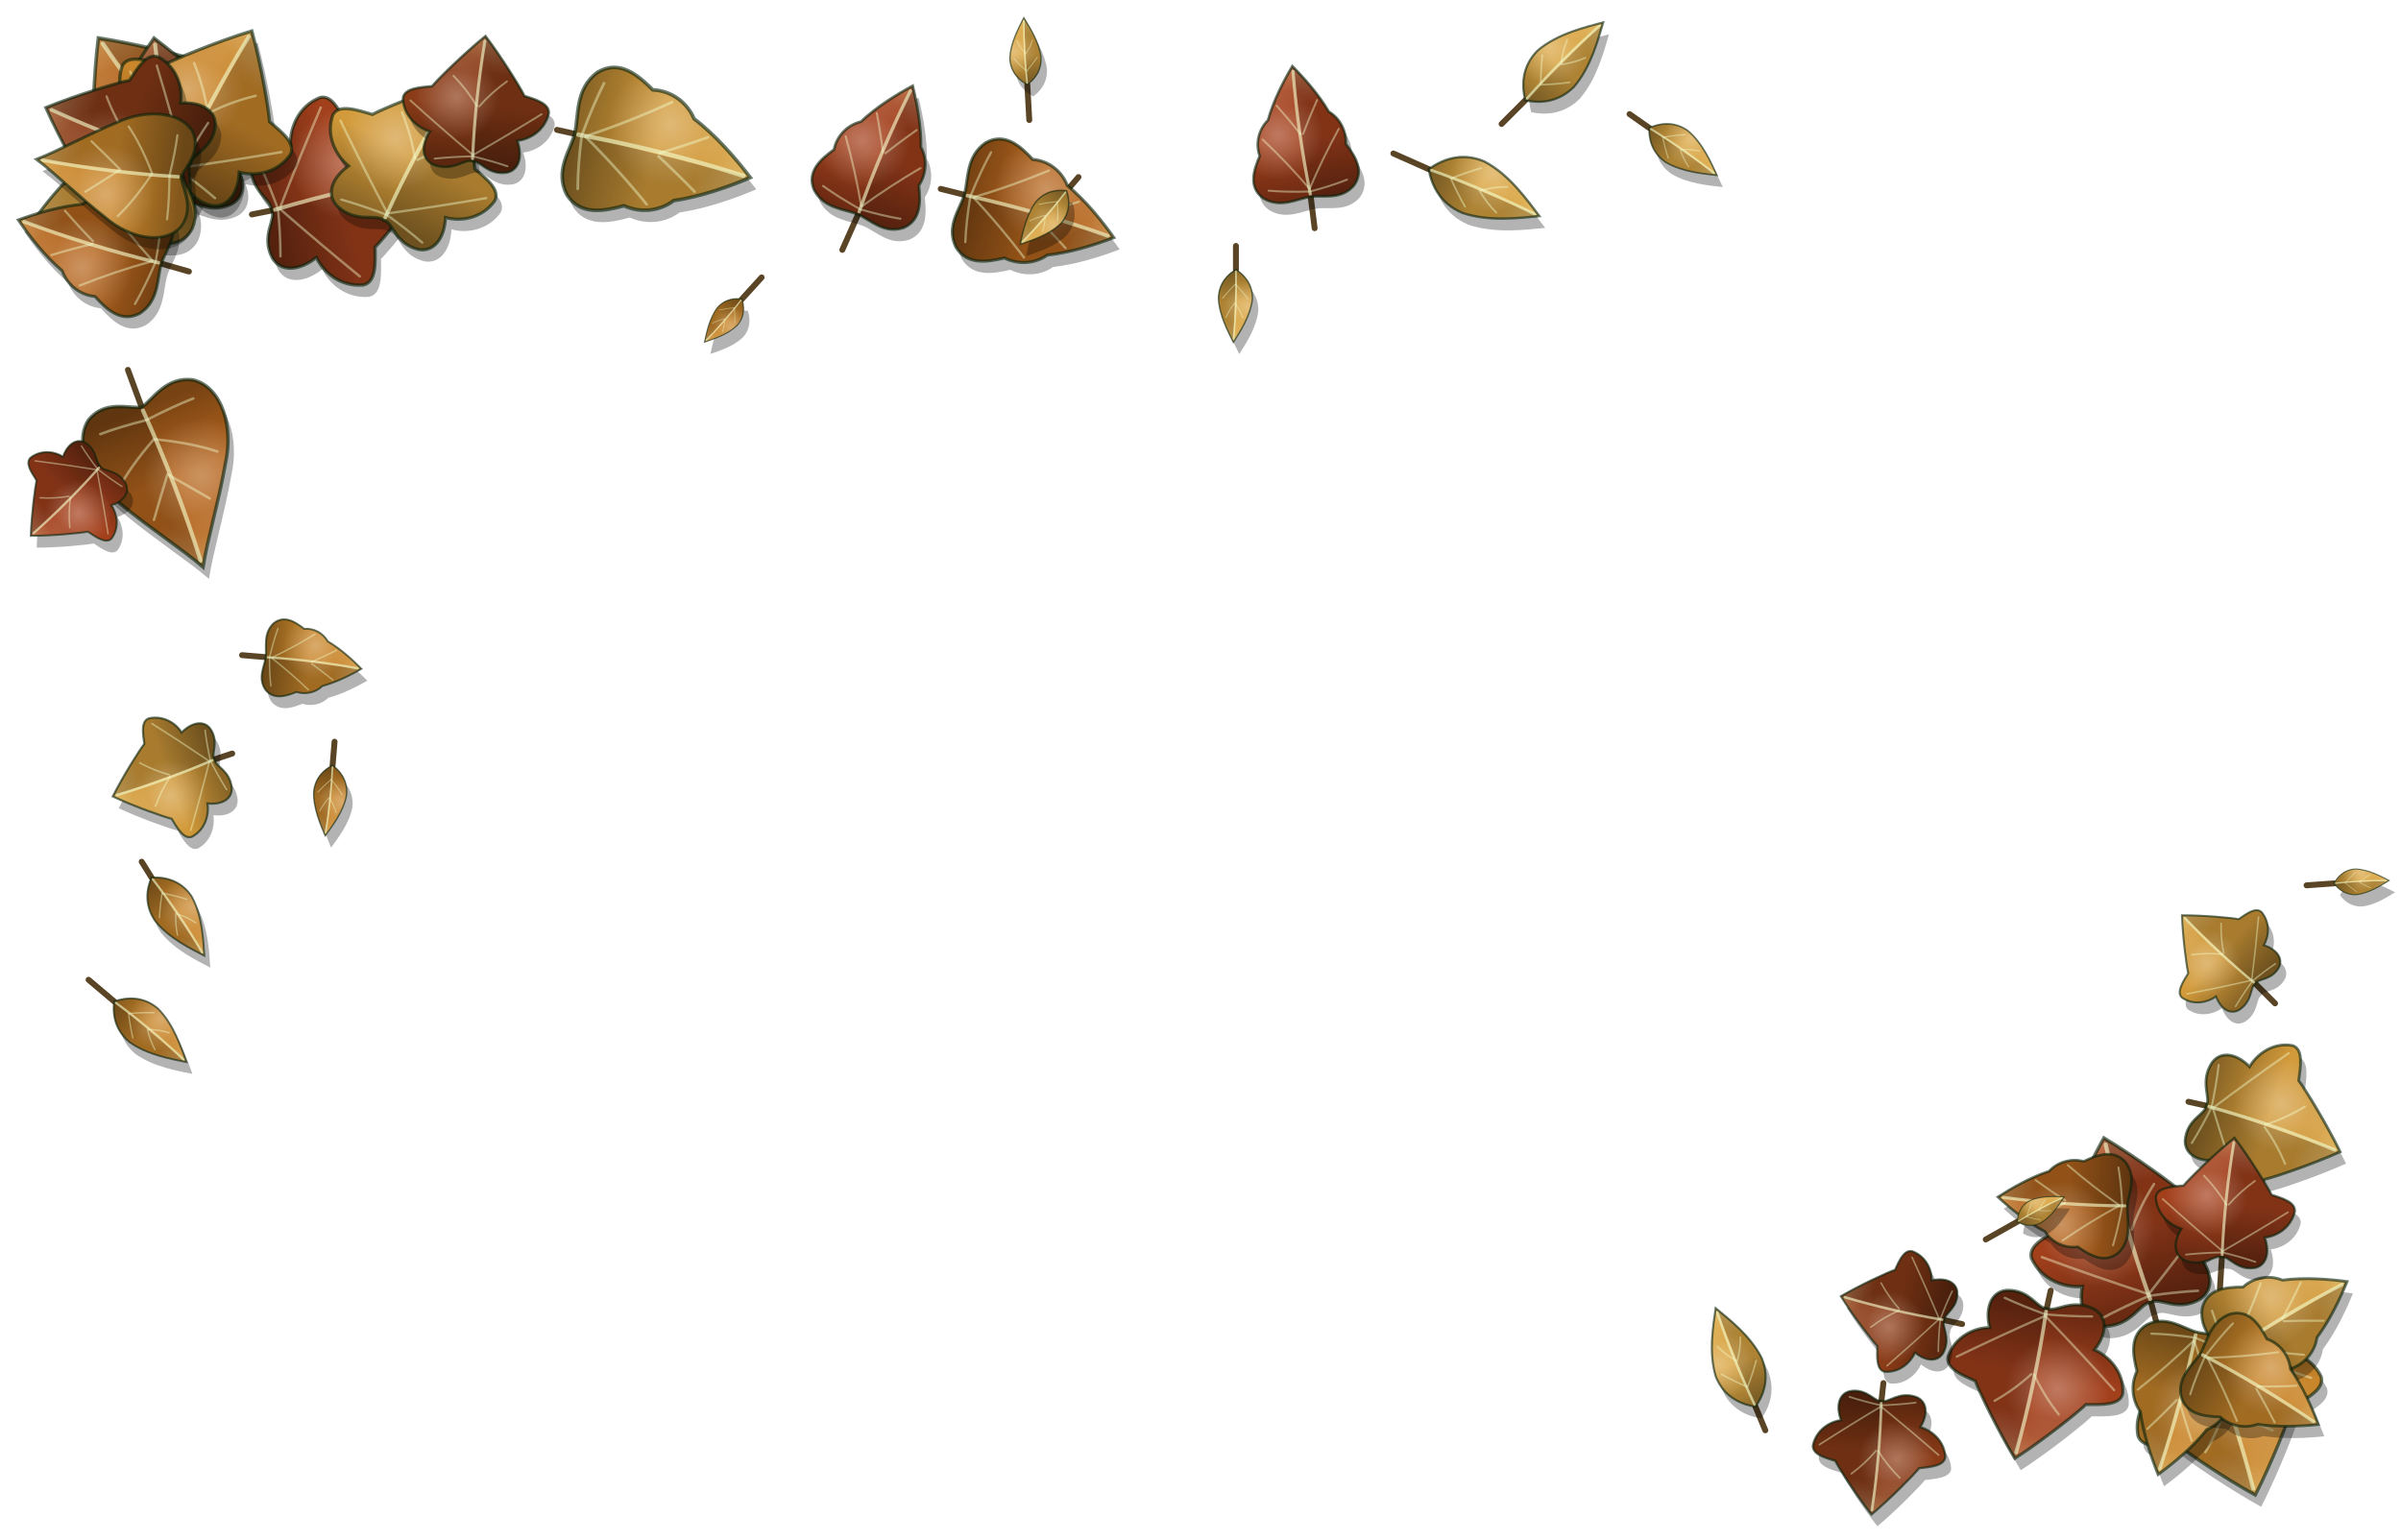
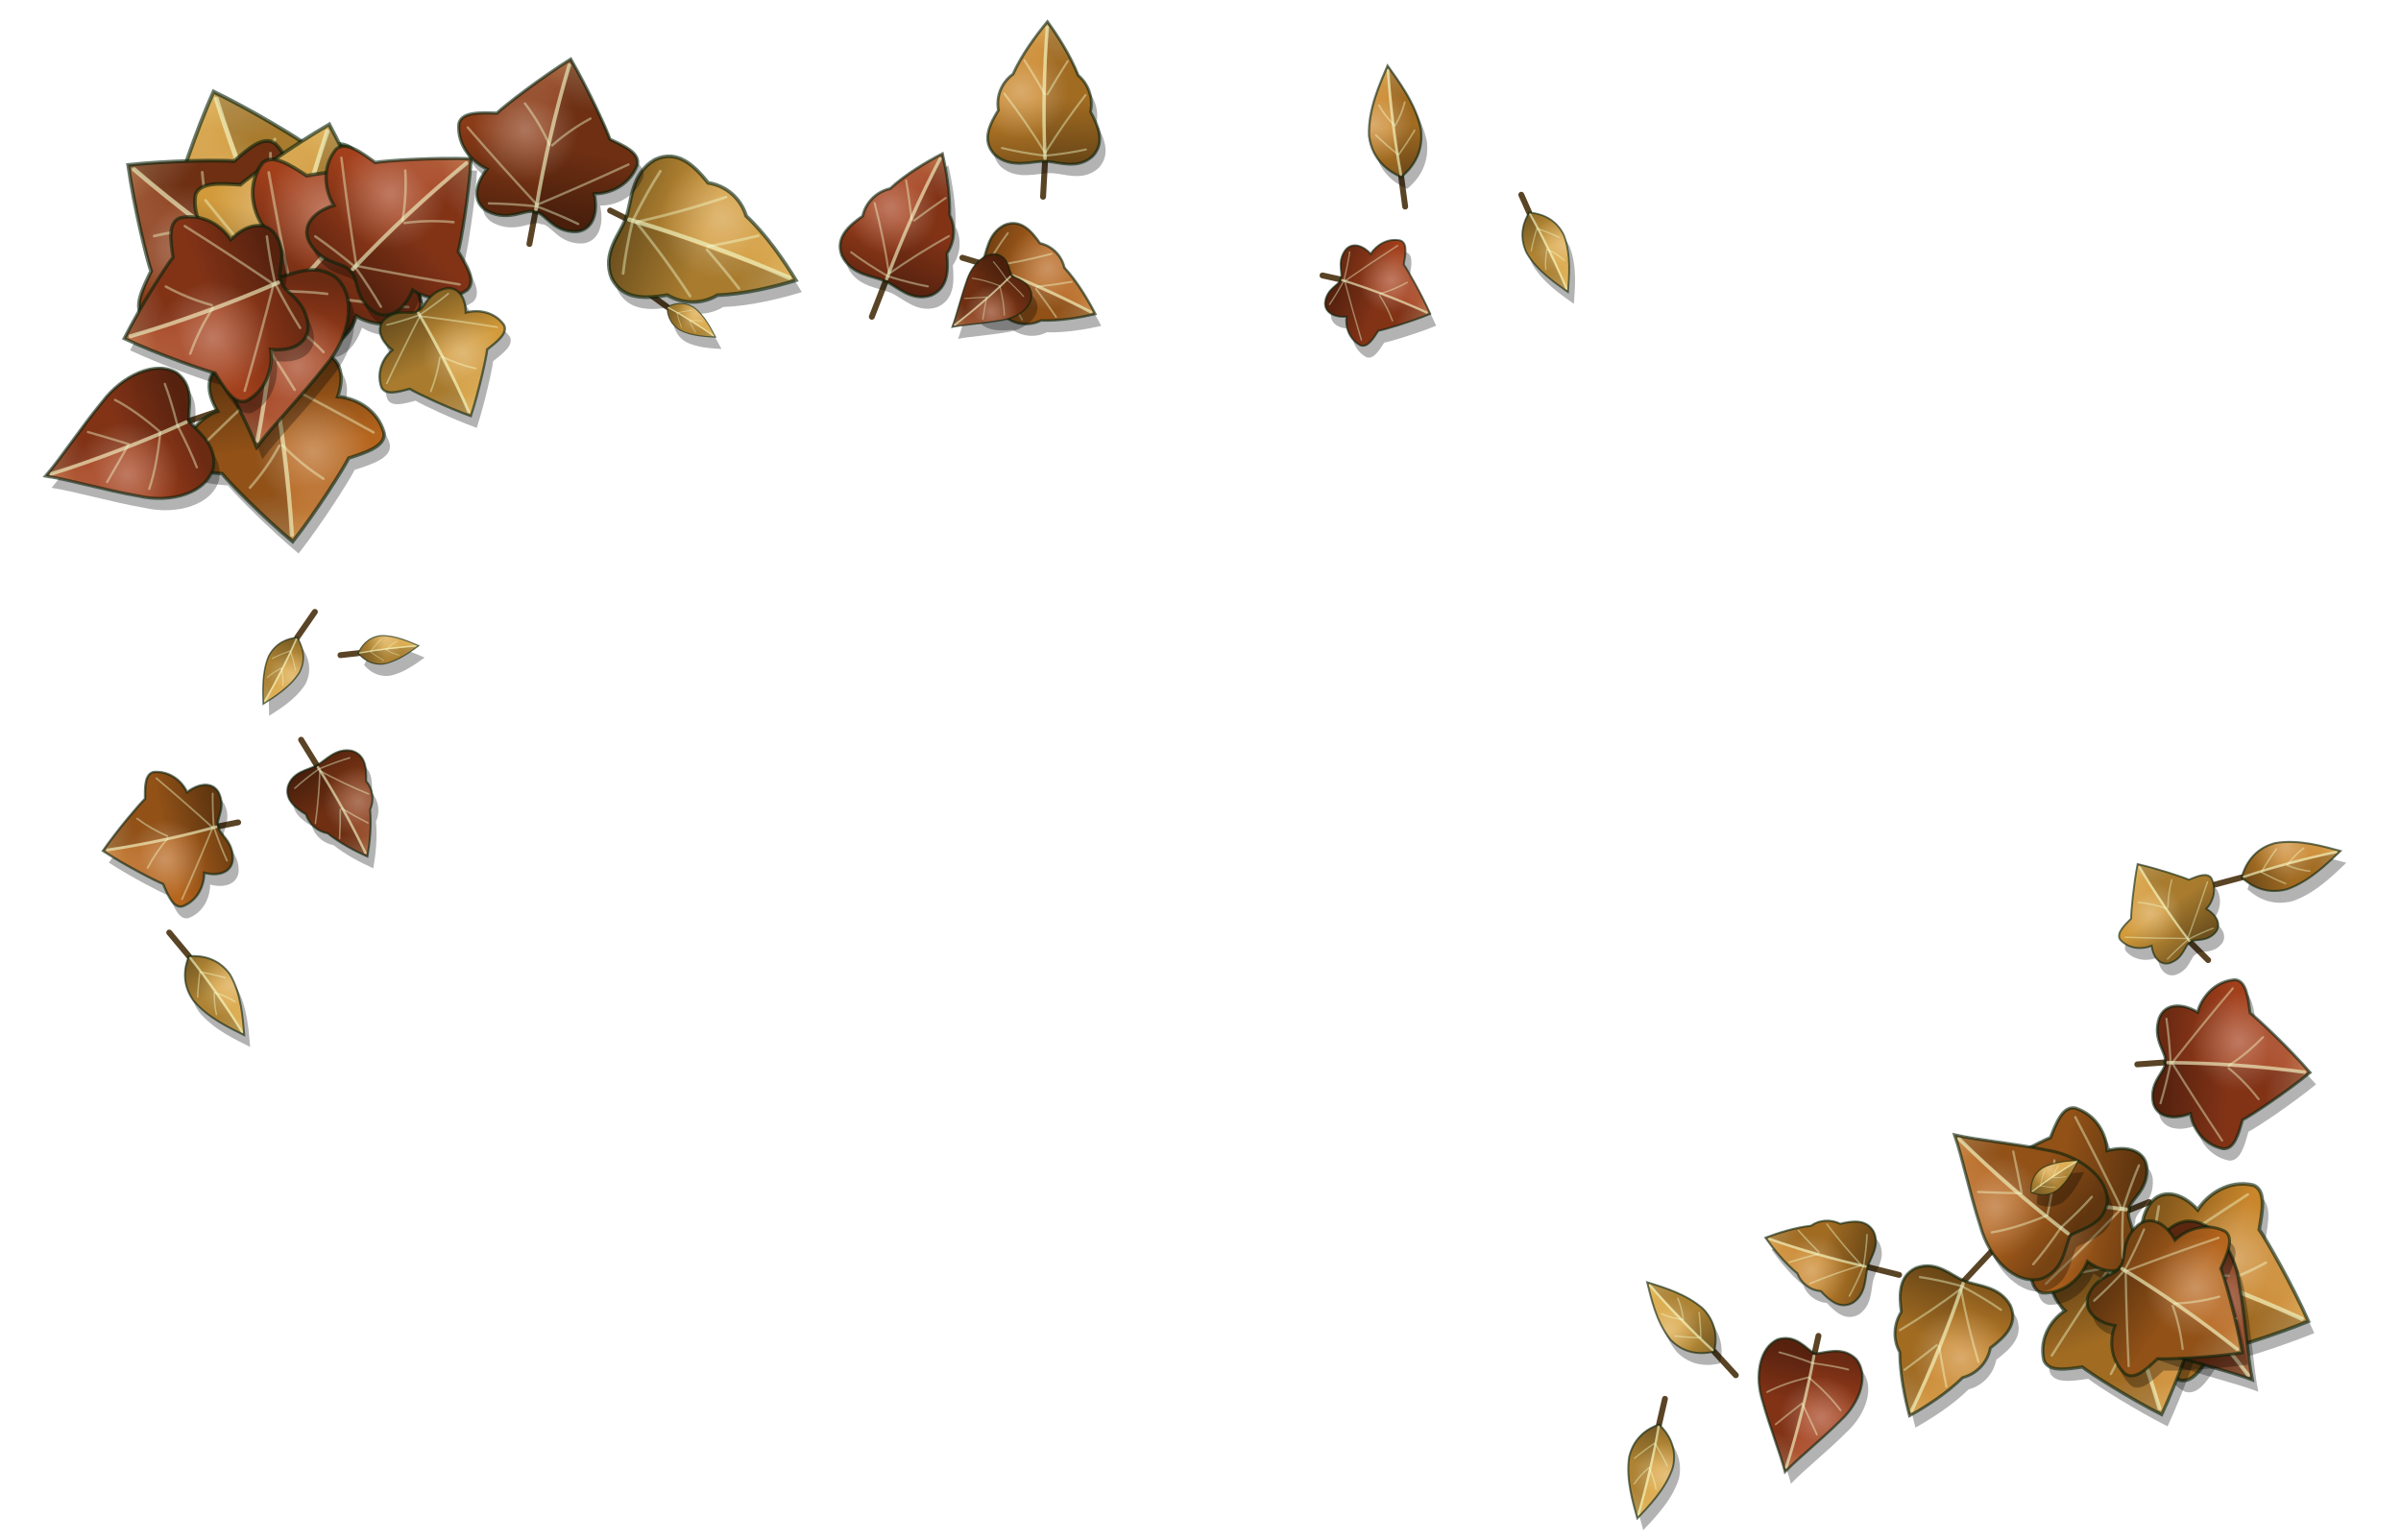
<svg xmlns="http://www.w3.org/2000/svg" viewBox="0 0 1220 782.5" preserveAspectRatio="none">
  <defs>
    <linearGradient id="lg" gradientUnits="userSpaceOnUse" x1="0" y1="0" x2="100" y2="0">
      <stop offset="0" stop-color="#000" stop-opacity=".34" />
      <stop offset=".45" stop-color="#000" stop-opacity="0" />
      <stop offset=".7" stop-color="#fff" stop-opacity="0" />
      <stop offset="1" stop-color="#fff7c0" stop-opacity=".3" />
    </linearGradient>
    <radialGradient id="ls" gradientUnits="userSpaceOnUse" cx="50" cy="-18" r="34">
      <stop offset="0" stop-color="#fff" stop-opacity=".3" />
      <stop offset="1" stop-color="#fff" stop-opacity="0" />
    </radialGradient>
    <path id="ivy5-s" d="M0 0C2 -6 -10 -14 -6 -30C-3 -40 8 -42 20 -36C22 -46 30 -58 44 -60C52 -60 54 -48 56 -38C62 -34 84 -16 100 0C84 15 62 32 56 35.7C54 45.1 52 56.4 44 56.4C30 54.5 22 43.2 20 33.8C8 39.5 -3 37.6 -6 28.2C-10 13.2 2 5.6 0 0Z" />
    <g id="ivy5">
      <path d="M0 0C2 -6 -10 -14 -6 -30C-3 -40 8 -42 20 -36C22 -46 30 -58 44 -60C52 -60 54 -48 56 -38C62 -34 84 -16 100 0C84 15 62 32 56 35.7C54 45.1 52 56.4 44 56.4C30 54.5 22 43.2 20 33.8C8 39.5 -3 37.6 -6 28.2C-10 13.2 2 5.6 0 0Z" />
      <path d="M0 0C2 -6 -10 -14 -6 -30C-3 -40 8 -42 20 -36C22 -46 30 -58 44 -60C52 -60 54 -48 56 -38C62 -34 84 -16 100 0C84 15 62 32 56 35.7C54 45.1 52 56.4 44 56.4C30 54.5 22 43.2 20 33.8C8 39.5 -3 37.6 -6 28.2C-10 13.2 2 5.6 0 0Z" fill="url(#lg)" />
      <path d="M100 0C84 15 62 32 56 35.7C54 45.1 52 56.4 44 56.4C30 54.5 22 43.2 20 33.8C8 39.5 -3 37.6 -6 28.2C-10 13.2 2 5.6 0 0Z" fill="#000" fill-opacity=".2" />
      <path d="M0 0C2 -6 -10 -14 -6 -30C-3 -40 8 -42 20 -36C22 -46 30 -58 44 -60C52 -60 54 -48 56 -38C62 -34 84 -16 100 0C84 15 62 32 56 35.7C54 45.1 52 56.4 44 56.4C30 54.5 22 43.2 20 33.8C8 39.5 -3 37.6 -6 28.2C-10 13.2 2 5.6 0 0Z" fill="url(#ls)" />
      <path d="M4 0Q2 -16 -1 -30M4 0Q2 15 -1 28.2M5 0Q24 -28 43 -54M5 0Q24 26.3 43 50.8M44 -1Q56 -10 66 -22M44 0.9Q56 9.4 66 20.7" fill="none" stroke="#f3ffd0" stroke-opacity=".42" stroke-width="1.5" stroke-linecap="round" />
      <path d="M2 0Q50 -3 96 0" fill="none" stroke="#f3ffd0" stroke-opacity=".6" stroke-width="2.4" stroke-linecap="round" />
      <path d="M0 0C2 -6 -10 -14 -6 -30C-3 -40 8 -42 20 -36C22 -46 30 -58 44 -60C52 -60 54 -48 56 -38C62 -34 84 -16 100 0C84 15 62 32 56 35.7C54 45.1 52 56.4 44 56.4C30 54.5 22 43.2 20 33.8C8 39.5 -3 37.6 -6 28.2C-10 13.2 2 5.6 0 0Z" fill="none" stroke="#06200a" stroke-opacity=".6" stroke-width="2" />
    </g>
    <path id="ivy3-s" d="M0 0C0 -10 -6 -24 4 -36C14 -46 26 -40 36 -34C46 -36 56 -32 62 -24C76 -18 90 -8 100 0C90 7.5 76 16.9 62 22.6C56 30.1 46 33.8 36 32C26 37.6 14 43.2 4 33.8C-6 22.6 0 9.4 0 0Z" />
    <g id="ivy3">
      <path d="M0 0C0 -10 -6 -24 4 -36C14 -46 26 -40 36 -34C46 -36 56 -32 62 -24C76 -18 90 -8 100 0C90 7.5 76 16.9 62 22.6C56 30.1 46 33.8 36 32C26 37.6 14 43.2 4 33.8C-6 22.6 0 9.4 0 0Z" />
      <path d="M0 0C0 -10 -6 -24 4 -36C14 -46 26 -40 36 -34C46 -36 56 -32 62 -24C76 -18 90 -8 100 0C90 7.5 76 16.9 62 22.6C56 30.1 46 33.8 36 32C26 37.6 14 43.2 4 33.8C-6 22.6 0 9.4 0 0Z" fill="url(#lg)" />
      <path d="M100 0C90 7.5 76 16.9 62 22.6C56 30.1 46 33.8 36 32C26 37.6 14 43.2 4 33.8C-6 22.6 0 9.4 0 0Z" fill="#000" fill-opacity=".2" />
      <path d="M0 0C0 -10 -6 -24 4 -36C14 -46 26 -40 36 -34C46 -36 56 -32 62 -24C76 -18 90 -8 100 0C90 7.5 76 16.9 62 22.6C56 30.1 46 33.8 36 32C26 37.6 14 43.2 4 33.8C-6 22.6 0 9.4 0 0Z" fill="url(#ls)" />
      <path d="M4 0Q6 -18 9 -31M4 0Q6 16.9 9 29.1M6 0Q28 -14 48 -30M6 0Q28 13.2 48 28.2M48 -1Q60 -8 72 -16M48 0.9Q60 7.5 72 15" fill="none" stroke="#f3ffd0" stroke-opacity=".42" stroke-width="1.5" stroke-linecap="round" />
      <path d="M2 0Q50 -3 96 0" fill="none" stroke="#f3ffd0" stroke-opacity=".6" stroke-width="2.4" stroke-linecap="round" />
      <path d="M0 0C0 -10 -6 -24 4 -36C14 -46 26 -40 36 -34C46 -36 56 -32 62 -24C76 -18 90 -8 100 0C90 7.5 76 16.9 62 22.6C56 30.1 46 33.8 36 32C26 37.6 14 43.2 4 33.8C-6 22.6 0 9.4 0 0Z" fill="none" stroke="#06200a" stroke-opacity=".6" stroke-width="2" />
    </g>
    <path id="heart-s" d="M0 0C-2 -8 -12 -20 -4 -34C6 -48 30 -46 48 -34C68 -22 86 -8 100 0C86 7.5 68 20.7 48 32C30 43.2 6 45.1 -4 32C-12 18.8 -2 7.5 0 0Z" />
    <g id="heart">
      <path d="M0 0C-2 -8 -12 -20 -4 -34C6 -48 30 -46 48 -34C68 -22 86 -8 100 0C86 7.5 68 20.7 48 32C30 43.2 6 45.1 -4 32C-12 18.8 -2 7.5 0 0Z" />
      <path d="M0 0C-2 -8 -12 -20 -4 -34C6 -48 30 -46 48 -34C68 -22 86 -8 100 0C86 7.5 68 20.7 48 32C30 43.2 6 45.1 -4 32C-12 18.8 -2 7.5 0 0Z" fill="url(#lg)" />
      <path d="M100 0C86 7.5 68 20.7 48 32C30 43.2 6 45.1 -4 32C-12 18.8 -2 7.5 0 0Z" fill="#000" fill-opacity=".2" />
      <path d="M0 0C-2 -8 -12 -20 -4 -34C6 -48 30 -46 48 -34C68 -22 86 -8 100 0C86 7.5 68 20.7 48 32C30 43.2 6 45.1 -4 32C-12 18.8 -2 7.5 0 0Z" fill="url(#ls)" />
      <path d="M8 0Q6 -18 6 -30M8 0Q6 16.9 6 28.2M20 0Q30 -20 40 -32M20 0Q30 18.8 40 30.1M42 0Q54 -10 64 -18M42 0Q54 9.4 64 16.9" fill="none" stroke="#f3ffd0" stroke-opacity=".42" stroke-width="1.5" stroke-linecap="round" />
      <path d="M2 0Q50 -3 96 0" fill="none" stroke="#f3ffd0" stroke-opacity=".6" stroke-width="2.4" stroke-linecap="round" />
      <path d="M0 0C-2 -8 -12 -20 -4 -34C6 -48 30 -46 48 -34C68 -22 86 -8 100 0C86 7.5 68 20.7 48 32C30 43.2 6 45.1 -4 32C-12 18.8 -2 7.5 0 0Z" fill="none" stroke="#06200a" stroke-opacity=".6" stroke-width="2" />
    </g>
    <path id="young-s" d="M0 0C6 -10 18 -24 40 -24C64 -22 86 -8 100 0C86 7.5 64 20.7 40 22.6C18 22.6 6 9.4 0 0Z" />
    <g id="young">
      <path d="M0 0C6 -10 18 -24 40 -24C64 -22 86 -8 100 0C86 7.5 64 20.7 40 22.6C18 22.6 6 9.4 0 0Z" />
      <path d="M0 0C6 -10 18 -24 40 -24C64 -22 86 -8 100 0C86 7.5 64 20.7 40 22.6C18 22.6 6 9.4 0 0Z" fill="url(#lg)" />
      <path d="M100 0C86 7.5 64 20.7 40 22.6C18 22.6 6 9.4 0 0Z" fill="#000" fill-opacity=".2" />
      <path d="M0 0C6 -10 18 -24 40 -24C64 -22 86 -8 100 0C86 7.5 64 20.7 40 22.6C18 22.6 6 9.4 0 0Z" fill="url(#ls)" />
      <path d="M20 0Q30 -10 40 -18M20 0Q30 9.4 40 16.9M46 0Q56 -8 66 -12M46 0Q56 7.5 66 11.3" fill="none" stroke="#f3ffd0" stroke-opacity=".42" stroke-width="1.5" stroke-linecap="round" />
      <path d="M2 0Q50 -3 96 0" fill="none" stroke="#f3ffd0" stroke-opacity=".6" stroke-width="2.4" stroke-linecap="round" />
      <path d="M0 0C6 -10 18 -24 40 -24C64 -22 86 -8 100 0C86 7.5 64 20.7 40 22.6C18 22.6 6 9.4 0 0Z" fill="none" stroke="#06200a" stroke-opacity=".6" stroke-width="2" />
    </g>
  </defs>
-   <path d="M128 109L138 107M188 126L195 112M238 99L240 82M283 66L292 68M428 127L436 109M478 96L490 99M523 61L522 43M628 125L628 137M668 116L666 100M708 78L726 86M763 63L775 51M828 58L838 65M96 138L82 134M65 188L72 207M60 228L51 237M123 333L135 334M118 383L109 386M72 438L77 446M45 498L58 509M1097 677L1093 662M1042 656L1040 665M997 673L988 671M957 703L956 712M897 727L892 715M1128 655L1129 639M1097 615L1081 613M1112 560L1121 562M1156 510L1146 500M1172 450L1186 449M387 141L377 152M548 90L542 97M170 377L169 389M1009 630L1025 621" fill="none" stroke="#5a4426" stroke-width="3" stroke-linecap="round" />
-   <use href="#ivy3-s" transform="translate(295 74) rotate(14) scale(0.92)" fill-opacity=".3" />
-   <use href="#ivy3" transform="translate(292 68) rotate(14) scale(0.92)" fill="#d29a3a" />
-   <use href="#ivy5-s" transform="translate(109 97) rotate(-128) scale(0.91)" fill-opacity=".3" />
-   <use href="#ivy5" transform="translate(106 91) rotate(-128) scale(0.91)" fill="#b5651d" />
-   <use href="#ivy5-s" transform="translate(1096 668) rotate(-106) scale(0.87)" fill-opacity=".3" />
-   <use href="#ivy5" transform="translate(1093 662) rotate(-106) scale(0.87)" fill="#a3401c" />
-   <use href="#heart-s" transform="translate(75 213) rotate(69) scale(0.87)" fill-opacity=".3" />
-   <use href="#heart" transform="translate(72 207) rotate(69) scale(0.87)" fill="#b5651d" />
-   <use href="#ivy5-s" transform="translate(96 109) rotate(-100) scale(0.85)" fill-opacity=".3" />
-   <use href="#ivy5" transform="translate(93 103) rotate(-100) scale(0.85)" fill="#8a3b17" />
-   <use href="#ivy5-s" transform="translate(141 113) rotate(-13) scale(0.84)" fill-opacity=".3" />
-   <use href="#ivy5" transform="translate(138 107) rotate(-13) scale(0.84)" fill="#a3401c" />
-   <use href="#ivy5-s" transform="translate(1123 686) rotate(72) scale(0.84)" fill-opacity=".3" />
-   <use href="#ivy5" transform="translate(1120 680) rotate(72) scale(0.84)" fill="#c9862b" />
-   <use href="#ivy5-s" transform="translate(92 95) rotate(-62) scale(0.83)" fill-opacity=".3" />
-   <use href="#ivy5" transform="translate(89 89) rotate(-62) scale(0.83)" fill="#c9862b" />
-   <use href="#ivy5-s" transform="translate(198 118) rotate(-62) scale(0.80)" fill-opacity=".3" />
-   <use href="#ivy5" transform="translate(195 112) rotate(-62) scale(0.80)" fill="#d29a3a" />
-   <use href="#ivy5-s" transform="translate(100 89) rotate(-159) scale(0.79)" fill-opacity=".3" />
-   <use href="#ivy5" transform="translate(97 83) rotate(-159) scale(0.79)" fill="#8a3b17" />
-   <use href="#ivy3-s" transform="translate(493 105) rotate(16) scale(0.79)" fill-opacity=".3" />
-   <use href="#ivy3" transform="translate(490 99) rotate(16) scale(0.79)" fill="#b5651d" />
-   <use href="#ivy3-s" transform="translate(95 94) rotate(-198) scale(0.79)" fill-opacity=".3" />
-   <use href="#ivy3" transform="translate(92 88) rotate(-198) scale(0.79)" fill="#d29a3a" />
-   <use href="#ivy5-s" transform="translate(1043 671) rotate(102) scale(0.78)" fill-opacity=".3" />
-   <use href="#ivy5" transform="translate(1040 665) rotate(102) scale(0.78)" fill="#a3401c" />
-   <use href="#ivy3-s" transform="translate(85 140) rotate(197) scale(0.76)" fill-opacity=".3" />
-   <use href="#ivy3" transform="translate(82 134) rotate(197) scale(0.76)" fill="#b5651d" />
-   <use href="#ivy3-s" transform="translate(1119 683) rotate(105) scale(0.75)" fill-opacity=".3" />
-   <use href="#ivy3" transform="translate(1116 677) rotate(105) scale(0.75)" fill="#c9862b" />
-   <use href="#heart-s" transform="translate(95 96) rotate(-173) scale(0.74)" fill-opacity=".3" />
-   <use href="#heart" transform="translate(92 90) rotate(-173) scale(0.74)" fill="#c9862b" />
-   <use href="#ivy3-s" transform="translate(1133 695) rotate(-31) scale(0.73)" fill-opacity=".3" />
-   <use href="#ivy3" transform="translate(1130 689) rotate(-31) scale(0.73)" fill="#d29a3a" />
-   <use href="#ivy5-s" transform="translate(1124 568) rotate(19) scale(0.72)" fill-opacity=".3" />
-   <use href="#ivy5" transform="translate(1121 562) rotate(19) scale(0.72)" fill="#d29a3a" />
-   <use href="#ivy3-s" transform="translate(439 115) rotate(-67) scale(0.71)" fill-opacity=".3" />
-   <use href="#ivy3" transform="translate(436 109) rotate(-67) scale(0.71)" fill="#a3401c" />
-   <use href="#ivy3-s" transform="translate(1121 694) rotate(31) scale(0.70)" fill-opacity=".3" />
-   <use href="#ivy3" transform="translate(1118 688) rotate(31) scale(0.70)" fill="#c9862b" />
-   <use href="#ivy3-s" transform="translate(669 106) rotate(-98) scale(0.67)" fill-opacity=".3" />
-   <use href="#ivy3" transform="translate(666 100) rotate(-98) scale(0.67)" fill="#a3401c" />
-   <use href="#ivy3-s" transform="translate(1084 619) rotate(-176) scale(0.66)" fill-opacity=".3" />
-   <use href="#ivy3" transform="translate(1081 613) rotate(-176) scale(0.66)" fill="#b5651d" />
-   <use href="#ivy5-s" transform="translate(243 88) rotate(-84) scale(0.64)" fill-opacity=".3" />
-   <use href="#ivy5" transform="translate(240 82) rotate(-84) scale(0.64)" fill="#8a3b17" />
-   <use href="#ivy5-s" transform="translate(1132 645) rotate(-84) scale(0.61)" fill-opacity=".3" />
-   <use href="#ivy5" transform="translate(1129 639) rotate(-84) scale(0.61)" fill="#a3401c" />
-   <use href="#young-s" transform="translate(729 92) rotate(23) scale(0.61)" fill-opacity=".3" />
-   <use href="#young" transform="translate(726 86) rotate(23) scale(0.61)" fill="#d9a441" />
-   <use href="#ivy5-s" transform="translate(959 718) rotate(95) scale(0.58)" fill-opacity=".3" />
-   <use href="#ivy5" transform="translate(956 712) rotate(95) scale(0.58)" fill="#8a3b17" />
-   <use href="#young-s" transform="translate(778 57) rotate(-45) scale(0.56)" fill-opacity=".3" />
-   <use href="#young" transform="translate(775 51) rotate(-45) scale(0.56)" fill="#d9a441" />
-   <use href="#ivy5-s" transform="translate(112 392) rotate(160) scale(0.55)" fill-opacity=".3" />
-   <use href="#ivy5" transform="translate(109 386) rotate(160) scale(0.55)" fill="#d29a3a" />
-   <use href="#ivy5-s" transform="translate(991 677) rotate(193) scale(0.54)" fill-opacity=".3" />
-   <use href="#ivy5" transform="translate(988 671) rotate(193) scale(0.54)" fill="#8a3b17" />
-   <use href="#young-s" transform="translate(895 721) rotate(248) scale(0.54)" fill-opacity=".3" />
-   <use href="#young" transform="translate(892 715) rotate(248) scale(0.54)" fill="#d9a441" />
-   <use href="#ivy5-s" transform="translate(1149 506) rotate(-137) scale(0.51)" fill-opacity=".3" />
-   <use href="#ivy5" transform="translate(1146 500) rotate(-137) scale(0.51)" fill="#d29a3a" />
-   <use href="#ivy5-s" transform="translate(54 243) rotate(135) scale(0.50)" fill-opacity=".3" />
-   <use href="#ivy5" transform="translate(51 237) rotate(135) scale(0.50)" fill="#a3401c" />
-   <use href="#ivy3-s" transform="translate(138 340) rotate(7) scale(0.49)" fill-opacity=".3" />
-   <use href="#ivy3" transform="translate(135 334) rotate(7) scale(0.49)" fill="#c9862b" />
-   <use href="#young-s" transform="translate(80 452) rotate(56) scale(0.48)" fill-opacity=".3" />
-   <use href="#young" transform="translate(77 446) rotate(56) scale(0.48)" fill="#c9862b" />
-   <use href="#young-s" transform="translate(61 515) rotate(40) scale(0.48)" fill-opacity=".3" />
-   <use href="#young" transform="translate(58 509) rotate(40) scale(0.48)" fill="#c9862b" />
-   <use href="#young-s" transform="translate(841 71) rotate(35) scale(0.42)" fill-opacity=".3" />
-   <use href="#young" transform="translate(838 65) rotate(35) scale(0.42)" fill="#d9a441" />
-   <use href="#young-s" transform="translate(631 143) rotate(92) scale(0.37)" fill-opacity=".3" />
-   <use href="#young" transform="translate(628 137) rotate(92) scale(0.37)" fill="#d9a441" />
-   <use href="#young-s" transform="translate(545 103) rotate(131) scale(0.36)" fill-opacity=".3" />
-   <use href="#young" transform="translate(542 97) rotate(131) scale(0.36)" fill="#d9a441" />
-   <use href="#young-s" transform="translate(172 395) rotate(96) scale(0.36)" fill-opacity=".3" />
-   <use href="#young" transform="translate(169 389) rotate(96) scale(0.36)" fill="#c9862b" />
-   <use href="#young-s" transform="translate(525 49) rotate(-93) scale(0.34)" fill-opacity=".3" />
-   <use href="#young" transform="translate(522 43) rotate(-93) scale(0.34)" fill="#d9a441" />
-   <use href="#young-s" transform="translate(380 158) rotate(131) scale(0.29)" fill-opacity=".3" />
-   <use href="#young" transform="translate(377 152) rotate(131) scale(0.29)" fill="#c9862b" />
-   <use href="#young-s" transform="translate(1189 455) rotate(-3) scale(0.28)" fill-opacity=".3" />
-   <use href="#young" transform="translate(1186 449) rotate(-3) scale(0.28)" fill="#d9a441" />
-   <use href="#young-s" transform="translate(1028 627) rotate(-28) scale(0.27)" fill-opacity=".3" />
-   <use href="#young" transform="translate(1025 621) rotate(-28) scale(0.27)" fill="#d9a441" />
+   <path d="M172 147L178 138M213 143L212 158M269 124L272 108M310 107L318 111M443 161L450 143M489 131L499 134M530 100L531 82M672 140L681 142M714 105L712 90M773 99L777 108M135 179L138 188M111 209L96 214M153 376L161 389M121 418L111 420M86 474L96 486M1053 644L1052 628M1012 636L998 651M965 648L949 644M924 679L922 688M882 699L871 687M846 711L843 724M1092 611L1082 615M1086 541L1100 540M1122 488L1113 479M1124 450L1139 446M328 148L339 156M527 127L514 140M160 311L151 324M173 333L182 332M1025 609L1032 606" fill="none" stroke="#5a4426" stroke-width="3" stroke-linecap="round" />
+   <use href="#ivy5-s" transform="translate(147 145) rotate(-111) scale(0.99)" fill-opacity=".3" />
+   <use href="#ivy5" transform="translate(144 139) rotate(-111) scale(0.99)" fill="#d29a3a" />
+   <use href="#ivy5-s" transform="translate(144 147) rotate(-143) scale(0.95)" fill-opacity=".3" />
+   <use href="#ivy5" transform="translate(141 141) rotate(-143) scale(0.95)" fill="#8a3b17" />
+   <use href="#ivy5-s" transform="translate(146 160) rotate(-75) scale(0.94)" fill-opacity=".3" />
+   <use href="#ivy5" transform="translate(143 154) rotate(-75) scale(0.94)" fill="#d29a3a" />
+   <use href="#ivy5-s" transform="translate(148 158) rotate(-46) scale(0.94)" fill-opacity=".3" />
+   <use href="#ivy5" transform="translate(145 152) rotate(-46) scale(0.94)" fill="#a3401c" />
+   <use href="#ivy3-s" transform="translate(321 117) rotate(20) scale(0.92)" fill-opacity=".3" />
+   <use href="#ivy3" transform="translate(318 111) rotate(20) scale(0.92)" fill="#d29a3a" />
+   <use href="#ivy5-s" transform="translate(1091 645) rotate(21) scale(0.91)" fill-opacity=".3" />
+   <use href="#ivy5" transform="translate(1088 639) rotate(21) scale(0.91)" fill="#c9862b" />
+   <use href="#ivy5-s" transform="translate(141 194) rotate(83) scale(0.88)" fill-opacity=".3" />
+   <use href="#ivy5" transform="translate(138 188) rotate(83) scale(0.88)" fill="#b5651d" />
+   <use href="#heart-s" transform="translate(144 147) rotate(-263) scale(0.87)" fill-opacity=".3" />
+   <use href="#heart" transform="translate(141 141) rotate(-263) scale(0.87)" fill="#a3401c" />
+   <use href="#ivy5-s" transform="translate(146 149) rotate(-200) scale(0.85)" fill-opacity=".3" />
+   <use href="#ivy5" transform="translate(143 143) rotate(-200) scale(0.85)" fill="#a3401c" />
+   <use href="#ivy5-s" transform="translate(181 144) rotate(-43) scale(0.84)" fill-opacity=".3" />
+   <use href="#ivy5" transform="translate(178 138) rotate(-43) scale(0.84)" fill="#a3401c" />
+   <use href="#ivy5-s" transform="translate(1073 647) rotate(70) scale(0.83)" fill-opacity=".3" />
+   <use href="#ivy5" transform="translate(1070 641) rotate(70) scale(0.83)" fill="#c9862b" />
+   <use href="#ivy5-s" transform="translate(1085 621) rotate(-170) scale(0.82)" fill-opacity=".3" />
+   <use href="#ivy5" transform="translate(1082 615) rotate(-170) scale(0.82)" fill="#b5651d" />
+   <use href="#heart-s" transform="translate(1095 647) rotate(49) scale(0.80)" fill-opacity=".3" />
+   <use href="#heart" transform="translate(1092 641) rotate(49) scale(0.80)" fill="#8a3b17" />
+   <use href="#ivy5-s" transform="translate(275 114) rotate(-77) scale(0.80)" fill-opacity=".3" />
+   <use href="#ivy5" transform="translate(272 108) rotate(-77) scale(0.80)" fill="#8a3b17" />
+   <use href="#heart-s" transform="translate(99 220) rotate(159) scale(0.78)" fill-opacity=".3" />
+   <use href="#heart" transform="translate(96 214) rotate(159) scale(0.78)" fill="#a3401c" />
+   <use href="#heart-s" transform="translate(1055 634) rotate(-139) scale(0.78)" fill-opacity=".3" />
+   <use href="#heart" transform="translate(1052 628) rotate(-139) scale(0.78)" fill="#b5651d" />
+   <use href="#ivy5-s" transform="translate(1080 650) rotate(35) scale(0.76)" fill-opacity=".3" />
+   <use href="#ivy5" transform="translate(1077 644) rotate(35) scale(0.76)" fill="#b5651d" />
+   <use href="#ivy5-s" transform="translate(1103 546) rotate(4) scale(0.74)" fill-opacity=".3" />
+   <use href="#ivy5" transform="translate(1100 540) rotate(4) scale(0.74)" fill="#a3401c" />
+   <use href="#ivy3-s" transform="translate(1001 657) rotate(112) scale(0.74)" fill-opacity=".3" />
+   <use href="#ivy3" transform="translate(998 651) rotate(112) scale(0.74)" fill="#c9862b" />
+   <use href="#ivy3-s" transform="translate(453 149) rotate(-66) scale(0.71)" fill-opacity=".3" />
+   <use href="#ivy3" transform="translate(450 143) rotate(-66) scale(0.71)" fill="#a3401c" />
+   <use href="#ivy3-s" transform="translate(534 88) rotate(-89) scale(0.71)" fill-opacity=".3" />
+   <use href="#ivy3" transform="translate(531 82) rotate(-89) scale(0.71)" fill="#c9862b" />
+   <use href="#ivy3-s" transform="translate(502 140) rotate(24) scale(0.63)" fill-opacity=".3" />
+   <use href="#ivy3" transform="translate(499 134) rotate(24) scale(0.63)" fill="#b5651d" />
+   <use href="#heart-s" transform="translate(925 694) rotate(104) scale(0.62)" fill-opacity=".3" />
+   <use href="#heart" transform="translate(922 688) rotate(104) scale(0.62)" fill="#a3401c" />
+   <use href="#ivy5-s" transform="translate(114 426) rotate(168) scale(0.60)" fill-opacity=".3" />
+   <use href="#ivy5" transform="translate(111 420) rotate(168) scale(0.60)" fill="#b5651d" />
+   <use href="#ivy5-s" transform="translate(215 164) rotate(63) scale(0.60)" fill-opacity=".3" />
+   <use href="#ivy5" transform="translate(212 158) rotate(63) scale(0.60)" fill="#d29a3a" />
+   <use href="#young-s" transform="translate(715 96) rotate(-97) scale(0.57)" fill-opacity=".3" />
+   <use href="#young" transform="translate(712 90) rotate(-97) scale(0.57)" fill="#c9862b" />
+   <use href="#ivy3-s" transform="translate(952 650) rotate(196) scale(0.54)" fill-opacity=".3" />
+   <use href="#ivy3" transform="translate(949 644) rotate(196) scale(0.54)" fill="#c9862b" />
+   <use href="#ivy3-s" transform="translate(164 395) rotate(61) scale(0.53)" fill-opacity=".3" />
+   <use href="#ivy3" transform="translate(161 389) rotate(61) scale(0.53)" fill="#8a3b17" />
+   <use href="#young-s" transform="translate(1142 452) rotate(-15) scale(0.52)" fill-opacity=".3" />
+   <use href="#young" transform="translate(1139 446) rotate(-15) scale(0.52)" fill="#c9862b" />
+   <use href="#ivy5-s" transform="translate(684 148) rotate(21) scale(0.49)" fill-opacity=".3" />
+   <use href="#ivy5" transform="translate(681 142) rotate(21) scale(0.49)" fill="#a3401c" />
+   <use href="#young-s" transform="translate(874 693) rotate(226) scale(0.49)" fill-opacity=".3" />
+   <use href="#young" transform="translate(871 687) rotate(226) scale(0.49)" fill="#d9a441" />
+   <use href="#young-s" transform="translate(99 492) rotate(55) scale(0.49)" fill-opacity=".3" />
+   <use href="#young" transform="translate(96 486) rotate(55) scale(0.49)" fill="#d9a441" />
+   <use href="#young-s" transform="translate(846 730) rotate(103) scale(0.49)" fill-opacity=".3" />
+   <use href="#young" transform="translate(843 724) rotate(103) scale(0.49)" fill="#d9a441" />
+   <use href="#ivy5-s" transform="translate(1116 485) rotate(-124) scale(0.48)" fill-opacity=".3" />
+   <use href="#ivy5" transform="translate(1113 479) rotate(-124) scale(0.48)" fill="#d29a3a" />
+   <use href="#young-s" transform="translate(780 114) rotate(64) scale(0.45)" fill-opacity=".3" />
+   <use href="#young" transform="translate(777 108) rotate(64) scale(0.45)" fill="#d9a441" />
+   <use href="#heart-s" transform="translate(517 146) rotate(139) scale(0.40)" fill-opacity=".3" />
+   <use href="#heart" transform="translate(514 140) rotate(139) scale(0.40)" fill="#8a3b17" />
+   <use href="#young-s" transform="translate(154 330) rotate(117) scale(0.38)" fill-opacity=".3" />
+   <use href="#young" transform="translate(151 324) rotate(117) scale(0.38)" fill="#d9a441" />
+   <use href="#young-s" transform="translate(185 338) rotate(-7) scale(0.31)" fill-opacity=".3" />
+   <use href="#young" transform="translate(182 332) rotate(-7) scale(0.31)" fill="#d9a441" />
+   <use href="#young-s" transform="translate(1035 612) rotate(-34) scale(0.29)" fill-opacity=".3" />
+   <use href="#young" transform="translate(1032 606) rotate(-34) scale(0.29)" fill="#d9a441" />
+   <use href="#young-s" transform="translate(342 162) rotate(32) scale(0.29)" fill-opacity=".3" />
+   <use href="#young" transform="translate(339 156) rotate(32) scale(0.29)" fill="#d9a441" />
</svg>
